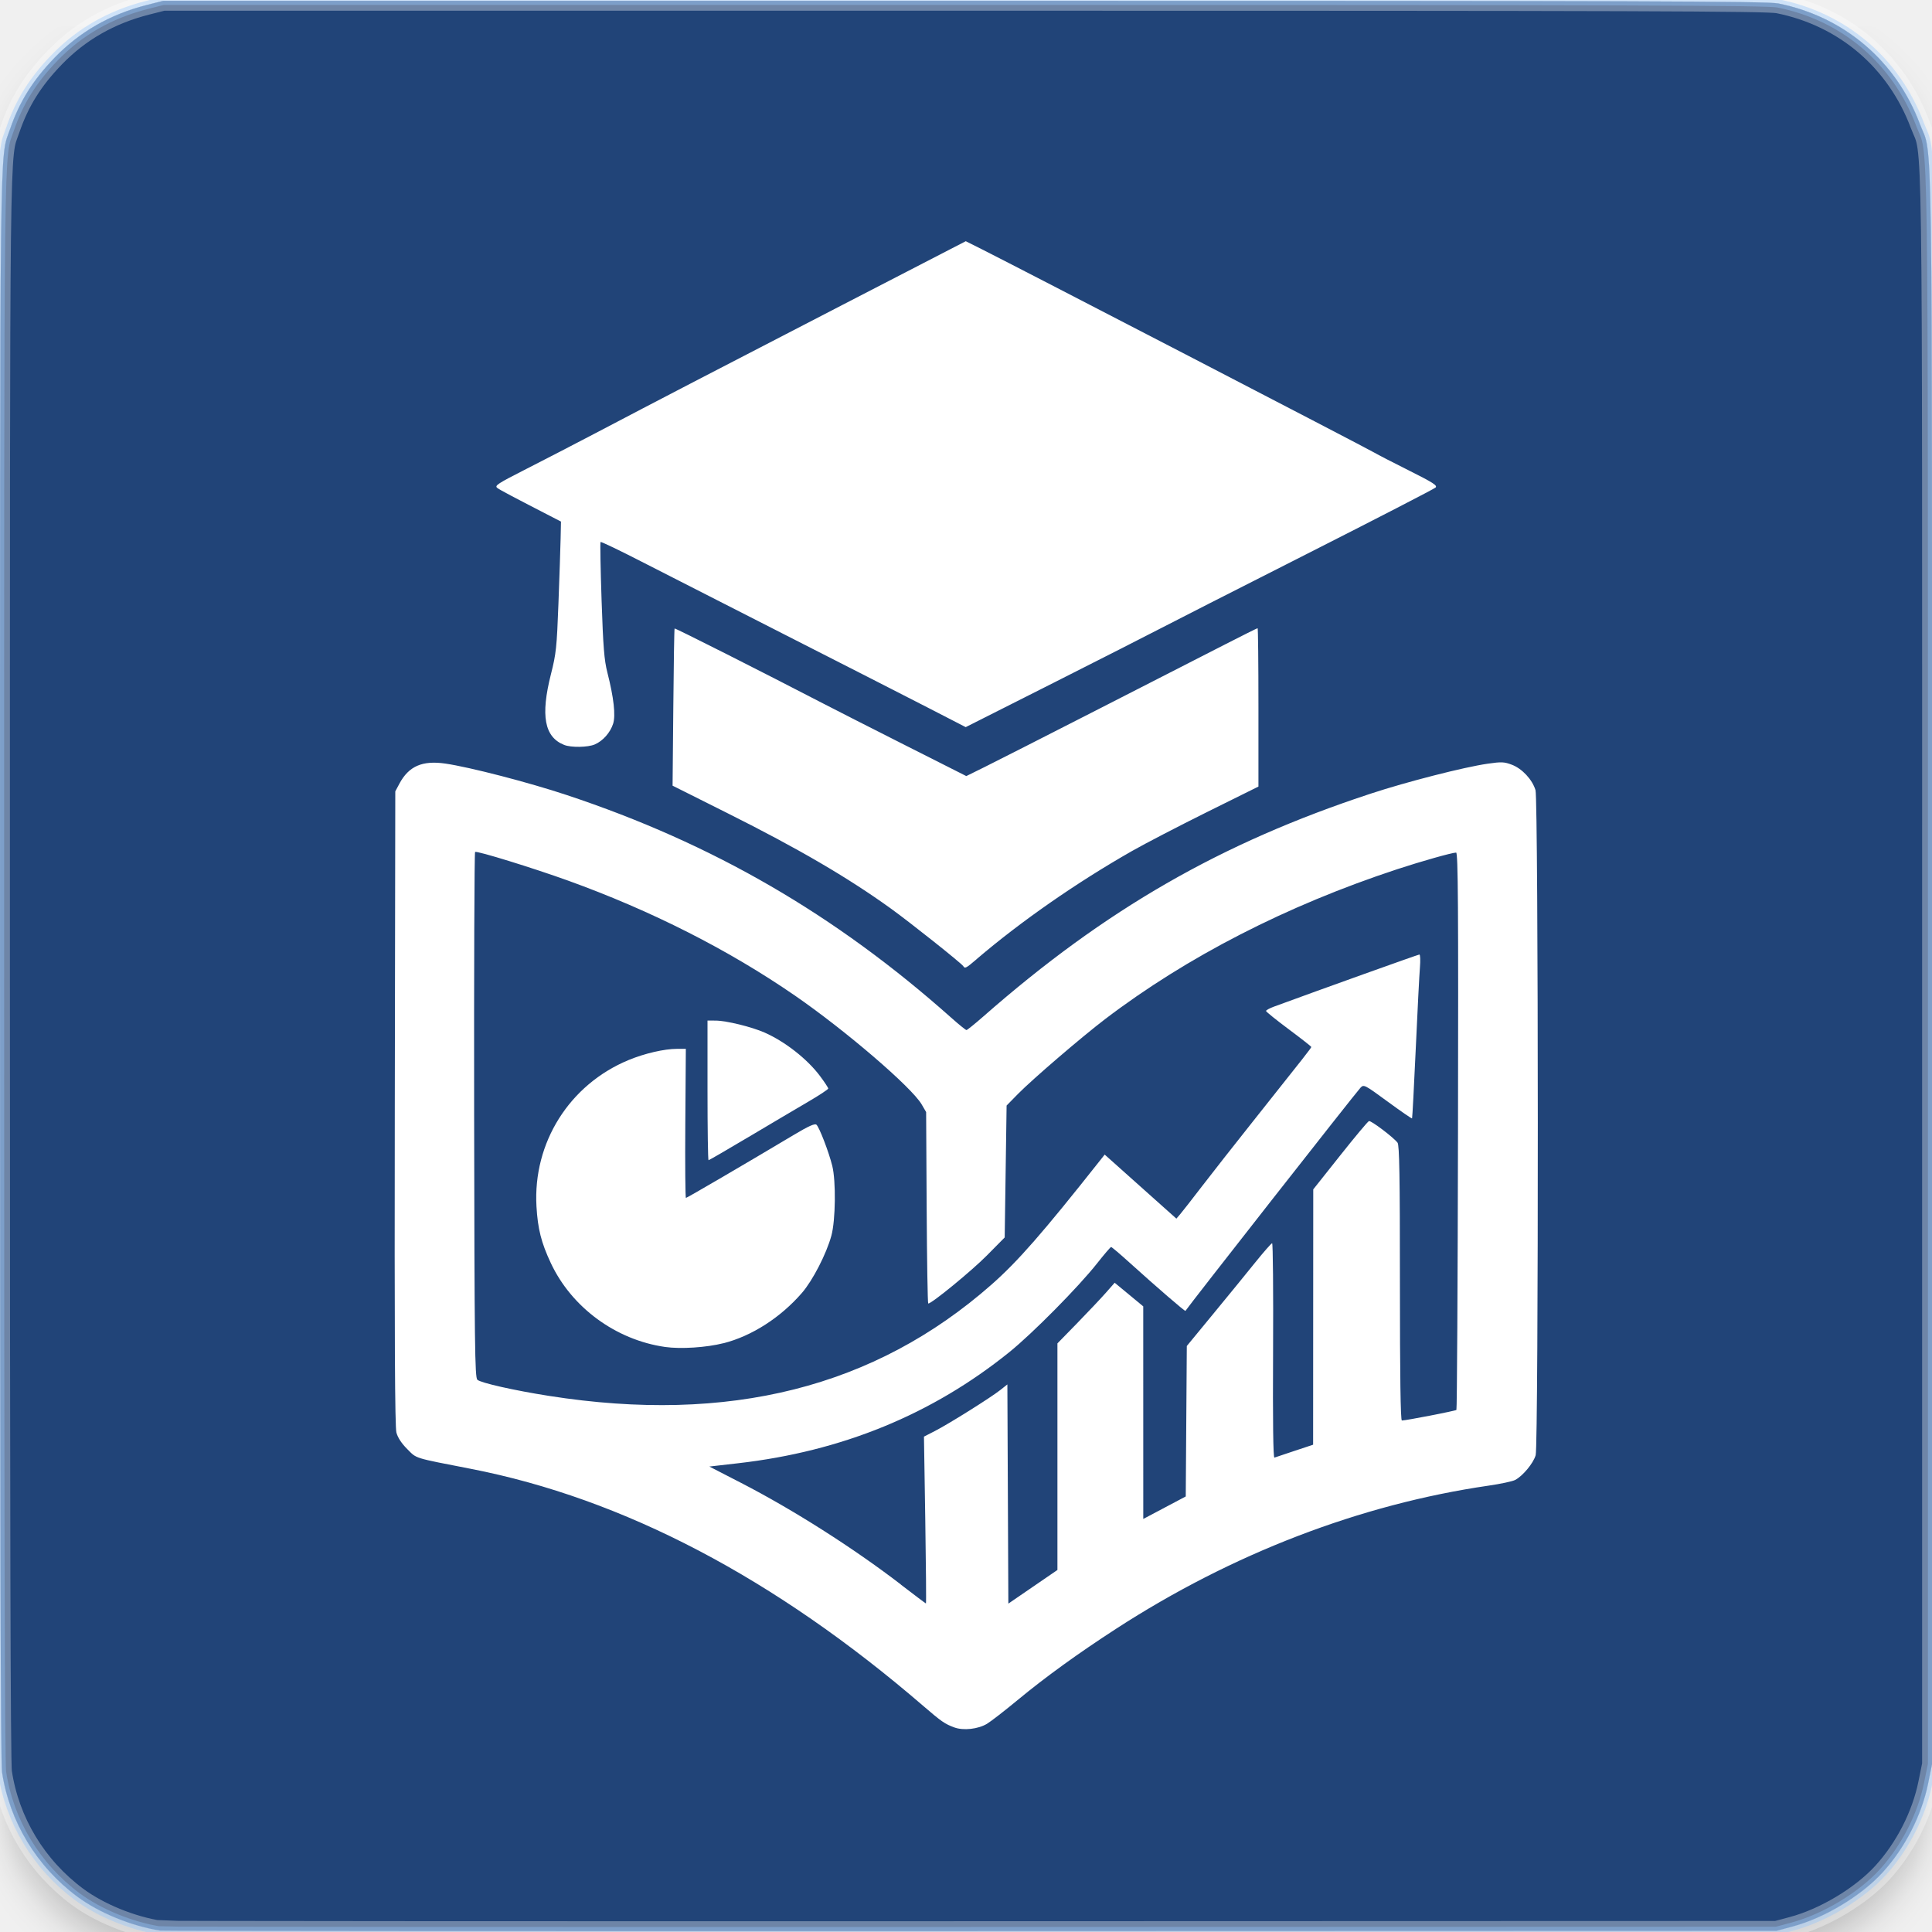
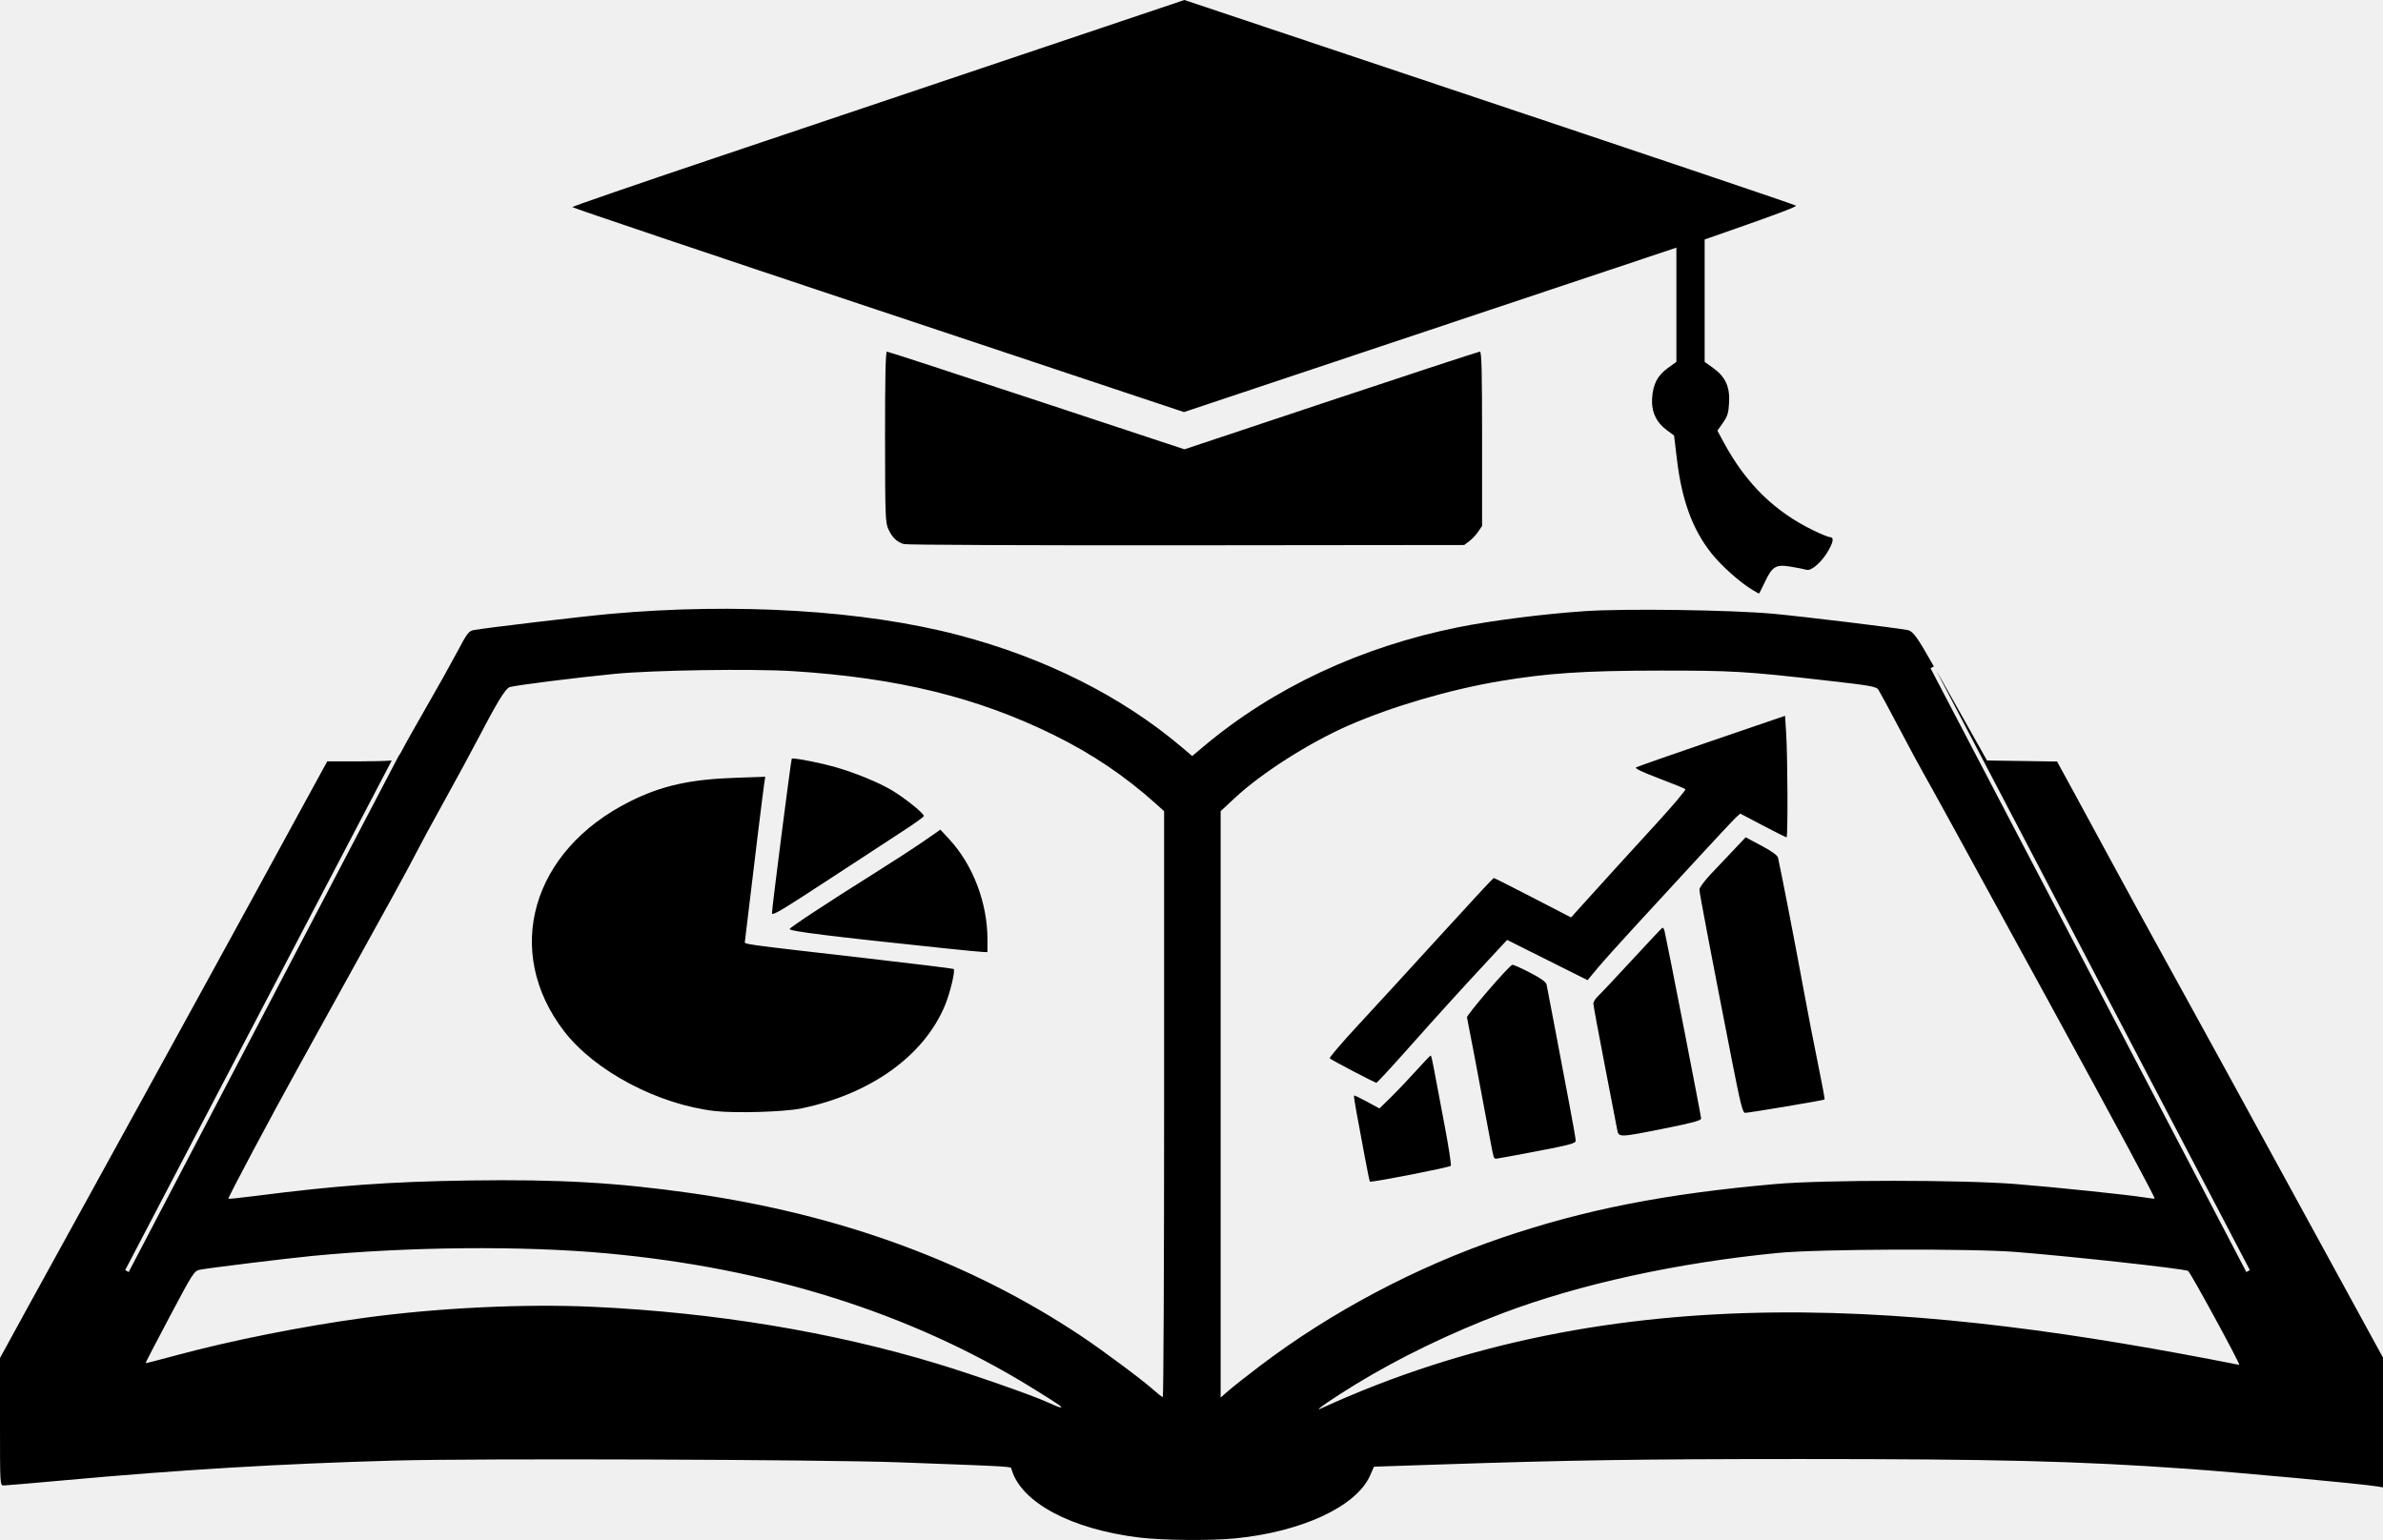
- <svg xmlns="http://www.w3.org/2000/svg" width="512" height="512" viewBox="0 0 58.581 58.531" version="1.1" id="prathamone-eduos-app-icon" xml:space="preserve">
-   <defs>
-     <filter id="ambient-shadow" x="-10%" y="-10%" width="125%" height="125%">
-       <feDropShadow dx="0" dy="0.8" stdDeviation="0.6" flood-color="#000000" flood-opacity="0.22" />
-     </filter>
-   </defs>
-   <g id="layer1" transform="translate(-21.91636,-115.2323)">
-     <path id="icon-outer-base" d="m 26.779,173.747 c -0.882,-0.139 -1.854,-0.537 -2.519,-1.03 -1.235,-0.917 -2.058,-2.278 -2.282,-3.777 -0.043,-0.288 -0.061,-7.572 -0.061,-24.371 4.3e-4,-25.986 -0.017,-24.511 0.304,-25.447 0.284,-0.829 0.692,-1.483 1.351,-2.165 0.76,-0.787 1.682,-1.314 2.79,-1.597 l 0.504,-0.128 H 51.15 c 20.61,0 24.346,0.012 24.685,0.08 2.003,0.401 3.578,1.745 4.3,3.667 0.392,1.043 0.363,-1.024 0.363,25.613 v 24.111 l -0.118,0.581 c -0.196,0.967 -0.702,1.956 -1.38,2.699 -0.652,0.714 -1.765,1.382 -2.735,1.641 l -0.486,0.13 -24.428,0.007 c -13.435,0.004 -24.492,-0.003 -24.571,-0.015 z" fill="#214478" filter="url(#ambient-shadow)" />
-     <path id="icon-white-underlay" d="m 26.779,173.747 c -0.882,-0.139 -1.854,-0.537 -2.519,-1.03 -1.235,-0.917 -2.058,-2.278 -2.282,-3.777 -0.043,-0.288 -0.061,-7.572 -0.061,-24.371 4.3e-4,-25.986 -0.017,-24.511 0.304,-25.447 0.284,-0.829 0.692,-1.483 1.351,-2.165 0.76,-0.787 1.682,-1.314 2.79,-1.597 l 0.504,-0.128 H 51.15 c 20.61,0 24.346,0.012 24.685,0.08 2.003,0.401 3.578,1.745 4.3,3.667 0.392,1.043 0.363,-1.024 0.363,25.613 v 24.111 l -0.118,0.581 c -0.196,0.967 -0.702,1.956 -1.38,2.699 -0.652,0.714 -1.765,1.382 -2.735,1.641 l -0.486,0.13 -24.428,0.007 c -13.435,0.004 -24.492,-0.003 -24.571,-0.015 z" fill="#ffffff" />
-     <path id="path8-5-8" d="m 26.779,173.747 c -0.882,-0.139 -1.854,-0.537 -2.519,-1.03 -1.235,-0.917 -2.058,-2.278 -2.282,-3.777 -0.043,-0.288 -0.061,-7.572 -0.061,-24.371 4.3e-4,-25.986 -0.017,-24.511 0.304,-25.447 0.284,-0.829 0.692,-1.483 1.351,-2.165 0.76,-0.787 1.682,-1.314 2.79,-1.597 l 0.504,-0.128 H 51.15 c 20.61,0 24.346,0.012 24.685,0.08 2.003,0.401 3.578,1.745 4.3,3.667 0.392,1.043 0.363,-1.024 0.363,25.613 v 24.111 l -0.118,0.581 c -0.196,0.967 -0.702,1.956 -1.38,2.699 -0.652,0.714 -1.765,1.382 -2.735,1.641 l -0.486,0.13 -24.428,0.007 c -13.435,0.004 -24.492,-0.003 -24.571,-0.015 z m 25.066,-6.273 c 0.115,-0.069 0.536,-0.395 0.936,-0.726 0.835,-0.691 1.828,-1.409 2.974,-2.152 3.518,-2.281 7.408,-3.776 11.298,-4.342 0.361,-0.052 0.724,-0.13 0.805,-0.172 0.231,-0.12 0.555,-0.511 0.622,-0.752 0.09,-0.324 0.085,-19.863 -0.005,-20.164 -0.096,-0.319 -0.404,-0.652 -0.714,-0.77 -0.234,-0.089 -0.317,-0.093 -0.737,-0.032 -0.715,0.103 -2.451,0.547 -3.544,0.907 -4.54,1.492 -8.049,3.51 -11.744,6.754 -0.26,0.228 -0.492,0.415 -0.515,0.415 -0.023,-2.1e-4 -0.231,-0.168 -0.462,-0.374 -3.52,-3.132 -7.231,-5.282 -11.655,-6.751 -1.156,-0.384 -2.941,-0.847 -3.685,-0.955 -0.696,-0.101 -1.108,0.078 -1.391,0.607 l -0.126,0.236 -0.015,9.602 c -0.011,6.935 0.003,9.668 0.049,9.84 0.041,0.153 0.158,0.331 0.33,0.502 0.295,0.294 0.168,0.255 1.925,0.597 4.623,0.9 9.216,3.307 13.73,7.198 0.538,0.464 0.645,0.538 0.93,0.643 0.277,0.102 0.721,0.053 0.995,-0.111 z m -2.612,-4.222 c -1.446,-1.11 -3.264,-2.266 -4.849,-3.083 l -0.959,-0.494 0.873,-0.1 c 3.148,-0.36 5.88,-1.48 8.224,-3.37 0.705,-0.569 2.094,-1.974 2.656,-2.686 0.217,-0.275 0.41,-0.501 0.429,-0.501 0.019,0 0.266,0.209 0.549,0.465 0.824,0.745 1.692,1.495 1.705,1.472 0.067,-0.117 5.156,-6.606 5.307,-6.766 0.1,-0.106 0.12,-0.096 0.825,0.421 0.397,0.291 0.73,0.521 0.739,0.509 0.009,-0.011 0.059,-0.96 0.112,-2.109 0.052,-1.148 0.109,-2.262 0.127,-2.474 0.017,-0.212 0.01,-0.386 -0.017,-0.386 -0.037,0 -2.996,1.06 -4.407,1.579 -0.134,0.049 -0.243,0.109 -0.243,0.132 0,0.023 0.309,0.272 0.686,0.553 0.377,0.281 0.686,0.523 0.686,0.539 -1.45e-4,0.03 -0.167,0.243 -1.772,2.261 -0.551,0.693 -1.247,1.579 -1.546,1.969 -0.299,0.39 -0.595,0.769 -0.658,0.842 l -0.114,0.133 -1.087,-0.971 -1.087,-0.971 -0.143,0.181 c -1.74,2.2 -2.489,3.056 -3.285,3.758 -3.544,3.123 -7.965,4.236 -13.42,3.378 -1.059,-0.166 -2.076,-0.396 -2.174,-0.49 -0.075,-0.073 -0.087,-1.051 -0.097,-8.031 -0.006,-4.372 0.007,-7.96 0.029,-7.973 0.06,-0.037 1.739,0.481 2.814,0.868 2.528,0.912 4.867,2.097 6.887,3.49 1.537,1.061 3.538,2.779 3.84,3.298 l 0.135,0.232 0.016,2.903 c 0.009,1.597 0.03,2.903 0.048,2.903 0.107,0 1.317,-0.992 1.775,-1.455 l 0.543,-0.549 0.029,-2 0.029,-2 0.343,-0.35 c 0.434,-0.442 1.931,-1.727 2.643,-2.27 2.482,-1.89 5.509,-3.444 8.855,-4.545 0.729,-0.24 1.668,-0.505 1.789,-0.505 0.059,-1.2e-4 0.07,1.627 0.057,8.433 -0.009,4.638 -0.03,8.448 -0.048,8.466 -0.03,0.03 -1.528,0.321 -1.654,0.321 -0.04,0 -0.059,-1.344 -0.059,-4.165 0,-3.244 -0.016,-4.186 -0.072,-4.259 -0.126,-0.164 -0.803,-0.676 -0.867,-0.655 -0.034,0.011 -0.428,0.482 -0.875,1.046 l -0.814,1.025 -0.002,3.871 -0.002,3.871 -0.558,0.185 c -0.307,0.102 -0.584,0.194 -0.615,0.206 -0.038,0.014 -0.052,-1.084 -0.041,-3.241 0.009,-1.794 -0.004,-3.261 -0.029,-3.259 -0.025,10e-4 -0.256,0.265 -0.515,0.586 -0.258,0.321 -0.83,1.022 -1.271,1.557 l -0.801,0.973 -0.016,2.281 -0.016,2.281 -0.644,0.341 -0.644,0.341 -4.33e-4,-3.223 -4.32e-4,-3.223 -0.433,-0.358 -0.433,-0.358 -0.265,0.301 c -0.146,0.166 -0.536,0.579 -0.868,0.92 l -0.603,0.618 v 3.435 3.435 l -0.744,0.51 -0.744,0.51 -0.015,-3.323 -0.015,-3.323 -0.216,0.171 c -0.29,0.23 -1.56,1.026 -1.978,1.24 l -0.335,0.172 0.04,2.531 c 0.022,1.392 0.031,2.53 0.02,2.528 -0.011,-0.002 -0.355,-0.261 -0.764,-0.575 z m -5.378,-7.316 c 0.861,-0.22 1.73,-0.779 2.379,-1.528 0.326,-0.377 0.741,-1.183 0.891,-1.733 0.127,-0.465 0.142,-1.655 0.027,-2.117 -0.106,-0.427 -0.396,-1.178 -0.481,-1.249 -0.05,-0.041 -0.242,0.045 -0.67,0.301 -1.469,0.877 -3.254,1.92 -3.286,1.92 -0.019,0 -0.028,-1.017 -0.019,-2.26 l 0.016,-2.26 -0.268,2e-5 c -0.384,3e-5 -0.982,0.138 -1.467,0.339 -1.795,0.743 -2.904,2.505 -2.794,4.438 0.039,0.681 0.145,1.099 0.434,1.716 0.632,1.349 1.971,2.332 3.466,2.546 0.474,0.068 1.257,0.017 1.773,-0.115 z m 0.761,-6.254 c 0.651,-0.388 1.461,-0.866 1.799,-1.064 0.338,-0.197 0.615,-0.38 0.615,-0.405 0,-0.025 -0.114,-0.197 -0.252,-0.382 -0.386,-0.514 -1.057,-1.04 -1.674,-1.313 -0.398,-0.176 -1.168,-0.364 -1.492,-0.365 l -0.243,-4.3e-4 v 2.117 c 0,1.164 0.014,2.117 0.031,2.117 0.017,0 0.564,-0.317 1.216,-0.705 z m 6.915,-5.394 c 1.341,-1.145 3.026,-2.318 4.71,-3.277 0.393,-0.224 1.417,-0.755 2.274,-1.181 l 1.559,-0.773 v -2.401 c 0,-1.321 -0.011,-2.401 -0.025,-2.401 -0.014,0 -0.458,0.221 -0.987,0.492 -0.529,0.271 -2.262,1.157 -3.851,1.969 -1.589,0.812 -3.138,1.6 -3.442,1.75 l -0.553,0.273 -1.85,-0.934 c -1.017,-0.514 -2.133,-1.081 -2.479,-1.261 -1.851,-0.96 -4.5,-2.298 -4.516,-2.28 -0.01,0.011 -0.028,1.088 -0.039,2.393 l -0.022,2.373 1.659,0.831 c 2.154,1.078 3.645,1.949 4.95,2.888 0.584,0.42 2.151,1.666 2.204,1.752 0.051,0.083 0.081,0.068 0.408,-0.211 z m -11.579,-6.509 c 0.245,-0.105 0.469,-0.358 0.555,-0.627 0.081,-0.252 0.02,-0.791 -0.175,-1.556 -0.095,-0.373 -0.127,-0.772 -0.175,-2.192 -0.032,-0.954 -0.046,-1.748 -0.031,-1.763 0.015,-0.015 0.578,0.254 1.249,0.599 0.672,0.345 2.65,1.353 4.396,2.241 1.746,0.888 3.682,1.875 4.301,2.194 l 1.126,0.58 2.65,-1.337 c 1.457,-0.736 2.907,-1.473 3.222,-1.638 0.315,-0.165 2.31,-1.181 4.434,-2.257 2.124,-1.076 3.897,-1.991 3.94,-2.032 0.065,-0.062 -0.069,-0.148 -0.801,-0.515 -0.484,-0.242 -0.957,-0.486 -1.051,-0.542 -0.248,-0.147 -10.823,-5.627 -11.917,-6.175 l -0.475,-0.238 -3.729,1.926 c -3.821,1.974 -5.596,2.895 -7.505,3.898 -0.598,0.314 -1.534,0.798 -2.08,1.076 -0.9,0.458 -0.983,0.513 -0.887,0.584 0.09,0.066 0.428,0.245 1.76,0.931 l 0.167,0.086 -0.011,0.515 c -0.006,0.283 -0.036,1.171 -0.066,1.974 -0.05,1.329 -0.07,1.519 -0.227,2.137 -0.319,1.261 -0.199,1.908 0.4,2.146 0.21,0.084 0.72,0.076 0.931,-0.015 z" fill="#214478" fill-rule="nonzero" />
-     <path id="icon-perimeter-rim" d="m 26.779,173.747 c -0.882,-0.139 -1.854,-0.537 -2.519,-1.03 -1.235,-0.917 -2.058,-2.278 -2.282,-3.777 -0.043,-0.288 -0.061,-7.572 -0.061,-24.371 4.3e-4,-25.986 -0.017,-24.511 0.304,-25.447 0.284,-0.829 0.692,-1.483 1.351,-2.165 0.76,-0.787 1.682,-1.314 2.79,-1.597 l 0.504,-0.128 H 51.15 c 20.61,0 24.346,0.012 24.685,0.08 2.003,0.401 3.578,1.745 4.3,3.667 0.392,1.043 0.363,-1.024 0.363,25.613 v 24.111 l -0.118,0.581 c -0.196,0.967 -0.702,1.956 -1.38,2.699 -0.652,0.714 -1.765,1.382 -2.735,1.641 l -0.486,0.13 -24.428,0.007 c -13.435,0.004 -24.492,-0.003 -24.571,-0.015 z" fill="none" stroke="#ffffff" stroke-width="0.6" stroke-opacity="0.35" />
-     <path id="icon-rim-hairline" d="m 26.779,173.747 c -0.882,-0.139 -1.854,-0.537 -2.519,-1.03 -1.235,-0.917 -2.058,-2.278 -2.282,-3.777 -0.043,-0.288 -0.061,-7.572 -0.061,-24.371 4.3e-4,-25.986 -0.017,-24.511 0.304,-25.447 0.284,-0.829 0.692,-1.483 1.351,-2.165 0.76,-0.787 1.682,-1.314 2.79,-1.597 l 0.504,-0.128 H 51.15 c 20.61,0 24.346,0.012 24.685,0.08 2.003,0.401 3.578,1.745 4.3,3.667 0.392,1.043 0.363,-1.024 0.363,25.613 v 24.111 l -0.118,0.581 c -0.196,0.967 -0.702,1.956 -1.38,2.699 -0.652,0.714 -1.765,1.382 -2.735,1.641 l -0.486,0.13 -24.428,0.007 c -13.435,0.004 -24.492,-0.003 -24.571,-0.015 z" fill="none" stroke="#93c5fd" stroke-width="0.25" stroke-opacity="0.4" />
+ <svg xmlns="http://www.w3.org/2000/svg" width="558.753mm" height="361.167mm" viewBox="0 0 558.753 361.167" version="1.1" id="svg1" xml:space="preserve">
+   <defs id="defs1" />
+   <g id="layer1" transform="translate(-814.3174,-2759.505)">
+     <path d="m 1092.028,2759.505 -38.102,12.821 c -20.956,7.051 -53.246,17.918 -71.755,24.147 -18.509,6.229 -33.653,11.45 -33.654,11.602 -5e-4,0.152 32.267,11.032 71.706,24.176 l 71.708,23.899 57.729,-19.281 57.73,-19.282 v 13.395 13.395 l -1.999,1.436 c -2.425,1.742 -3.495,3.806 -3.7,7.133 -0.191,3.107 0.979,5.629 3.458,7.452 l 1.696,1.247 0.669,5.592 c 1.152,9.623 3.672,16.482 8.1,22.047 2.33,2.928 6.644,6.778 9.585,8.553 h 8e-4 c 0.797,0.481 1.497,0.876 1.554,0.877 0.058,8e-4 0.679,-1.216 1.383,-2.705 1.749,-3.701 2.571,-4.186 6.104,-3.597 1.52,0.253 3.164,0.58 3.653,0.727 1.187,0.356 3.744,-1.95 5.27,-4.754 1.11,-2.039 1.146,-2.923 0.121,-2.923 -0.278,0 -1.897,-0.667 -3.599,-1.482 -9.121,-4.367 -15.896,-10.96 -21.078,-20.509 l -1.606,-2.958 1.291,-1.831 c 1.076,-1.527 1.317,-2.307 1.452,-4.697 0.212,-3.757 -0.858,-6.107 -3.715,-8.159 l -2.014,-1.446 v -14.355 -14.354 l 7.555,-2.646 c 9.741,-3.411 14.068,-5.063 13.845,-5.286 -0.24,-0.24 -32.873,-11.247 -93.275,-31.459 z m -69.746,82.465 c -0.321,0 -0.449,5.808 -0.443,19.985 0.016,18.504 0.066,20.108 0.77,21.642 0.897,1.953 1.999,3.019 3.629,3.511 0.651,0.196 30.48,0.326 66.286,0.287 l 65.102,-0.07 1.17,-0.866 c 0.643,-0.476 1.588,-1.483 2.101,-2.236 l 0.932,-1.369 v -20.441 c 0,-16.019 -0.111,-20.441 -0.515,-20.441 -0.283,0 -15.986,5.154 -34.896,11.454 l -34.381,11.454 -34.651,-11.454 c -19.058,-6.3 -34.855,-11.454 -35.103,-11.454 z m -21.365,60.815 c -13.972,-0.848 -28.866,-0.633 -43.64,0.706 -6.464,0.586 -28.898,3.25 -31.837,3.78 -1.21,0.218 -1.567,0.684 -3.886,5.064 -1.405,2.653 -4.649,8.458 -7.211,12.9 -2.561,4.442 -5.137,9.031 -5.724,10.198 -0.28,0.558 -0.569,1.031 -0.854,1.407 h -7e-4 l -63.275,121.001 -0.816,-0.461 62.496,-119.512 c -1.195,0.113 -4.399,0.198 -7.822,0.201 h -7.3 l -6.844,12.53 c -3.764,6.891 -8.568,15.698 -10.676,19.571 -2.108,3.873 -6.856,12.54 -10.55,19.26 -3.694,6.72 -10.496,19.115 -15.117,27.544 -4.62,8.429 -11.235,20.451 -14.698,26.716 -3.464,6.265 -9.121,16.547 -12.572,22.85 l -6.274,11.46 v 14.945 c 0,14.93 6e-4,14.946 0.874,14.946 0.481,0 6.958,-0.554 14.393,-1.23 27,-2.457 50.861,-3.881 77.306,-4.612 19.302,-0.534 100.371,-0.248 118.253,0.417 27.788,1.034 26.149,0.931 26.357,1.649 2.261,7.786 13.979,14.038 29.973,15.994 v -8e-4 c 5.387,0.659 16.71,0.761 22.427,0.203 15.629,-1.527 28.456,-7.494 31.655,-14.726 l 0.928,-2.098 15.261,-0.51 c 31.034,-1.036 47.218,-1.281 84.639,-1.287 45.922,0 65.064,0.476 90.709,2.291 12.522,0.886 40.833,3.51 44.63,4.137 l 1.346,0.223 v -15.218 -15.218 l -9.064,-16.591 c -26.612,-48.714 -33.985,-62.18 -41.174,-75.199 -4.34,-7.859 -10.153,-18.484 -12.919,-23.609 -2.765,-5.126 -6.881,-12.713 -9.146,-16.861 l -4.118,-7.541 -8.213,-0.12 -8.213,-0.121 -2.795,-4.97 c -1.537,-2.734 -4.994,-8.884 -7.683,-13.668 -0.793,-1.411 -0.813,-1.375 -1.429,-2.466 l 73.534,140.618 -0.816,0.461 -74.05,-141.606 0.773,-0.438 c -3.844,-6.784 -4.823,-8.274 -6.184,-8.527 -3.077,-0.571 -24.641,-3.186 -31.404,-3.809 -9.852,-0.908 -34.731,-1.258 -44.203,-0.623 -9.627,0.646 -21.903,2.206 -29.699,3.774 -22.886,4.603 -43.381,14.206 -59.797,28.016 l -2.607,2.193 -2.57,-2.175 c -14.017,-11.859 -32.023,-20.883 -52.275,-26.198 -11.082,-2.908 -24.131,-4.818 -38.103,-5.666 z m 202.539,13.997 c 17.142,-0.016 20.033,0.157 39.044,2.318 10.656,1.212 11.759,1.41 12.28,2.204 0.314,0.48 2.479,4.496 4.811,8.925 2.332,4.429 4.938,9.266 5.791,10.746 1.528,2.652 7.774,14.04 29.194,53.224 16.36,29.927 25.135,46.254 24.952,46.423 -0.053,0.05 -1.122,-0.075 -2.375,-0.278 -3.915,-0.633 -20.931,-2.403 -30.236,-3.145 -12.622,-1.007 -44.906,-1.008 -56.331,-8e-4 -25.876,2.28 -44.731,5.987 -64.201,12.623 -20.047,6.832 -39.893,17.345 -56.538,29.951 -2.962,2.243 -6.27,4.848 -7.352,5.789 l -1.967,1.711 v -68.764 -68.764 l 3.399,-3.158 c 6.286,-5.84 17.37,-12.899 26.603,-16.942 10.091,-4.42 23.64,-8.396 35.313,-10.366 11.336,-1.913 19.89,-2.481 37.612,-2.497 z m -203.164,0.133 c 24.489,1.557 43.161,6.128 61.094,14.956 8.943,4.403 16.712,9.633 23.886,16.081 l 2.001,1.799 v 68.718 c 0,37.795 -0.139,68.71 -0.311,68.701 -0.171,-0.016 -1.149,-0.769 -2.174,-1.687 -2.668,-2.389 -11.889,-9.258 -16.982,-12.652 -26.005,-17.328 -56.388,-28.485 -91.123,-33.458 -17.645,-2.527 -31.317,-3.312 -52.363,-3.007 -18.564,0.269 -31.045,1.171 -50.019,3.614 -3.457,0.445 -6.353,0.74 -6.437,0.657 -0.169,-0.169 10.175,-19.605 16.446,-30.903 3.781,-6.812 11.76,-21.257 21.965,-39.763 2.449,-4.442 5.059,-9.288 5.799,-10.769 0.74,-1.481 3.619,-6.793 6.401,-11.805 2.781,-5.012 6.416,-11.722 8.076,-14.911 4.268,-8.198 6.241,-11.422 7.232,-11.815 1.01,-0.401 15.478,-2.234 24.676,-3.127 9.068,-0.88 32.374,-1.23 41.834,-0.628 z m 232.572,10.47 -17.204,5.888 c -9.462,3.238 -17.447,6.038 -17.744,6.222 -0.348,0.215 1.569,1.128 5.376,2.562 3.254,1.226 6.047,2.37 6.207,2.542 0.16,0.172 -2.784,3.668 -6.54,7.769 -6.359,6.942 -13.935,15.271 -18.377,20.205 l -1.891,2.101 -8.953,-4.63 c -4.924,-2.546 -9.055,-4.629 -9.179,-4.629 -0.124,0 -5.7,6.011 -12.391,13.358 -6.691,7.347 -15.36,16.799 -19.264,21.005 -3.904,4.206 -6.962,7.782 -6.795,7.946 0.168,0.164 2.635,1.518 5.482,3.01 2.848,1.492 5.301,2.715 5.452,2.72 0.15,0 3.217,-3.3 6.814,-7.344 7.759,-8.722 12.767,-14.245 19.143,-21.108 l 4.699,-5.058 9.431,4.719 9.431,4.719 2.301,-2.768 c 1.266,-1.522 5.253,-5.969 8.861,-9.881 3.608,-3.912 10.215,-11.088 14.681,-15.947 4.467,-4.859 8.534,-9.201 9.04,-9.651 l 0.919,-0.817 5.296,2.784 c 2.913,1.532 5.416,2.785 5.561,2.785 0.332,0 0.257,-19.123 -0.095,-24.503 z m -232.53,10.014 c -0.205,-0.016 -0.334,0 -0.368,0.036 -0.177,0.177 -4.626,34.894 -4.639,36.198 0,0.769 1.854,-0.344 15.32,-9.159 6.265,-4.101 13.394,-8.761 15.843,-10.357 2.449,-1.595 4.452,-3.051 4.452,-3.234 0,-0.634 -4.601,-4.321 -7.577,-6.073 -3.196,-1.881 -8.636,-4.101 -13.34,-5.444 -3.047,-0.87 -8.255,-1.905 -9.692,-1.968 z m -6.575,4.28 -6.985,0.24 c -10.736,0.369 -17.375,1.862 -24.795,5.577 -23.056,11.543 -29.794,35.15 -15.379,53.883 7.176,9.325 22.006,17.17 35.352,18.7 4.789,0.549 16.302,0.205 20.204,-0.604 16.36,-3.391 28.866,-12.378 33.768,-24.265 1.179,-2.858 2.414,-8.044 2.012,-8.446 -0.105,-0.105 -9.223,-1.228 -20.263,-2.495 -30.037,-3.448 -28.782,-3.275 -28.69,-3.964 0.044,-0.331 0.378,-3.119 0.741,-6.194 1.327,-11.244 3.536,-29.244 3.782,-30.817 z m 41.058,12.408 -3.905,2.705 c -2.147,1.488 -7.235,4.795 -11.307,7.35 -11.07,6.946 -20.141,12.915 -20.141,13.253 0,0.521 9.557,1.706 36.657,4.545 4.101,0.43 7.968,0.801 8.595,0.825 l 1.139,0.044 v -3.003 c -0.016,-8.555 -3.398,-17.45 -8.933,-23.444 z m 188.817,1.788 -2.744,2.898 c -1.51,1.594 -3.953,4.175 -5.43,5.735 -1.476,1.56 -2.681,3.194 -2.678,3.631 0,0.767 2.696,14.898 7.662,40.248 1.948,9.944 2.494,12.115 3.047,12.115 0.929,6e-4 18.447,-2.94 18.641,-3.129 0.086,-0.084 -0.613,-3.873 -1.555,-8.419 -0.942,-4.546 -2.538,-12.801 -3.547,-18.344 -1.516,-8.326 -5.093,-26.769 -5.811,-29.959 -0.121,-0.537 -1.486,-1.522 -3.885,-2.802 z m -19.488,21.214 c -0.016,8e-4 -0.02,0 -0.03,0 -0.152,0.067 -3.366,3.477 -7.143,7.578 -3.777,4.101 -7.359,7.907 -7.959,8.46 -0.6,0.552 -1.091,1.342 -1.091,1.756 0,0.414 1.189,6.859 2.643,14.321 1.454,7.463 2.767,14.268 2.918,15.122 0.354,2 0.28,2.001 11.111,-0.163 6.597,-1.318 8.595,-1.862 8.595,-2.339 0,-0.561 -8.015,-41.645 -8.566,-43.907 -0.119,-0.49 -0.328,-0.848 -0.478,-0.836 z m -35.208,8.691 c -0.016,6e-4 -0.016,0 -0.022,0 -0.945,0.375 -10.782,11.809 -10.627,12.351 0.142,0.499 2.609,13.519 5.648,29.822 0.234,1.253 0.501,2.511 0.595,2.796 0.094,0.285 0.316,0.521 0.494,0.527 0.178,0 4.471,-0.782 9.54,-1.752 7.814,-1.495 9.216,-1.873 9.216,-2.485 0,-0.397 -0.668,-4.221 -1.484,-8.498 -0.816,-4.277 -2.307,-12.157 -3.313,-17.51 -1.006,-5.354 -1.921,-10.134 -2.034,-10.623 -0.142,-0.617 -1.348,-1.478 -3.953,-2.824 -1.997,-1.032 -3.783,-1.825 -4.06,-1.808 z m -19.152,21.262 c -0.105,0 -1.707,1.677 -3.559,3.728 -1.852,2.05 -4.514,4.846 -5.915,6.213 l -2.548,2.485 -2.918,-1.583 c -1.58,-0.857 -2.933,-1.502 -3.042,-1.452 h -9e-4 -8e-4 v 8e-4 h -8e-4 l -8e-4,8e-4 -7e-4,9e-4 c -0.071,0.074 0.202,1.904 0.606,4.068 0.403,2.164 1.244,6.684 1.867,10.044 0.623,3.36 1.188,6.109 1.256,6.109 1.493,0 18.51,-3.342 18.957,-3.723 0.176,-0.15 -0.517,-4.639 -1.541,-9.976 -1.024,-5.337 -2.111,-11.101 -2.415,-12.809 -0.3,-1.688 -0.631,-3.074 -0.74,-3.107 h -8e-4 -9e-4 -8e-4 z m -226.748,45.214 c 11.96,-0.108 23.562,0.284 33.459,1.191 37.896,3.47 71.215,13.973 99.504,31.366 3.189,1.961 6.172,3.851 6.627,4.2 1.244,0.953 0.301,0.739 -2.574,-0.586 -3.558,-1.639 -17.534,-6.529 -26.006,-9.098 -24.591,-7.456 -52.123,-12.008 -80.639,-13.334 -16.03,-0.746 -36.349,0.229 -53.561,2.569 -14.642,1.991 -31.57,5.369 -44.504,8.882 -3.746,1.017 -6.848,1.808 -6.893,1.758 -0.045,-0.05 2.486,-4.935 5.626,-10.854 5.508,-10.385 5.757,-10.773 7.131,-11.058 1.824,-0.379 20.25,-2.643 26.214,-3.22 11.335,-1.098 23.655,-1.707 35.615,-1.815 z m 364.085,0.883 c 13.646,1.103 38.474,3.832 40.235,4.423 0.465,0.157 12.254,21.802 12.009,22.048 -72.836,-14.398 -145.632,-21.82 -215.645,10.37 -1.22,0.453 3.193,-2.585 8.284,-5.702 10.244,-6.273 22.24,-12.091 34.551,-16.756 18.022,-6.83 40.917,-11.847 64.65,-14.167 9.454,-0.924 45.427,-1.063 55.917,-0.215 z" id="path1" style="stroke-width:1.565" />
  </g>
</svg>
